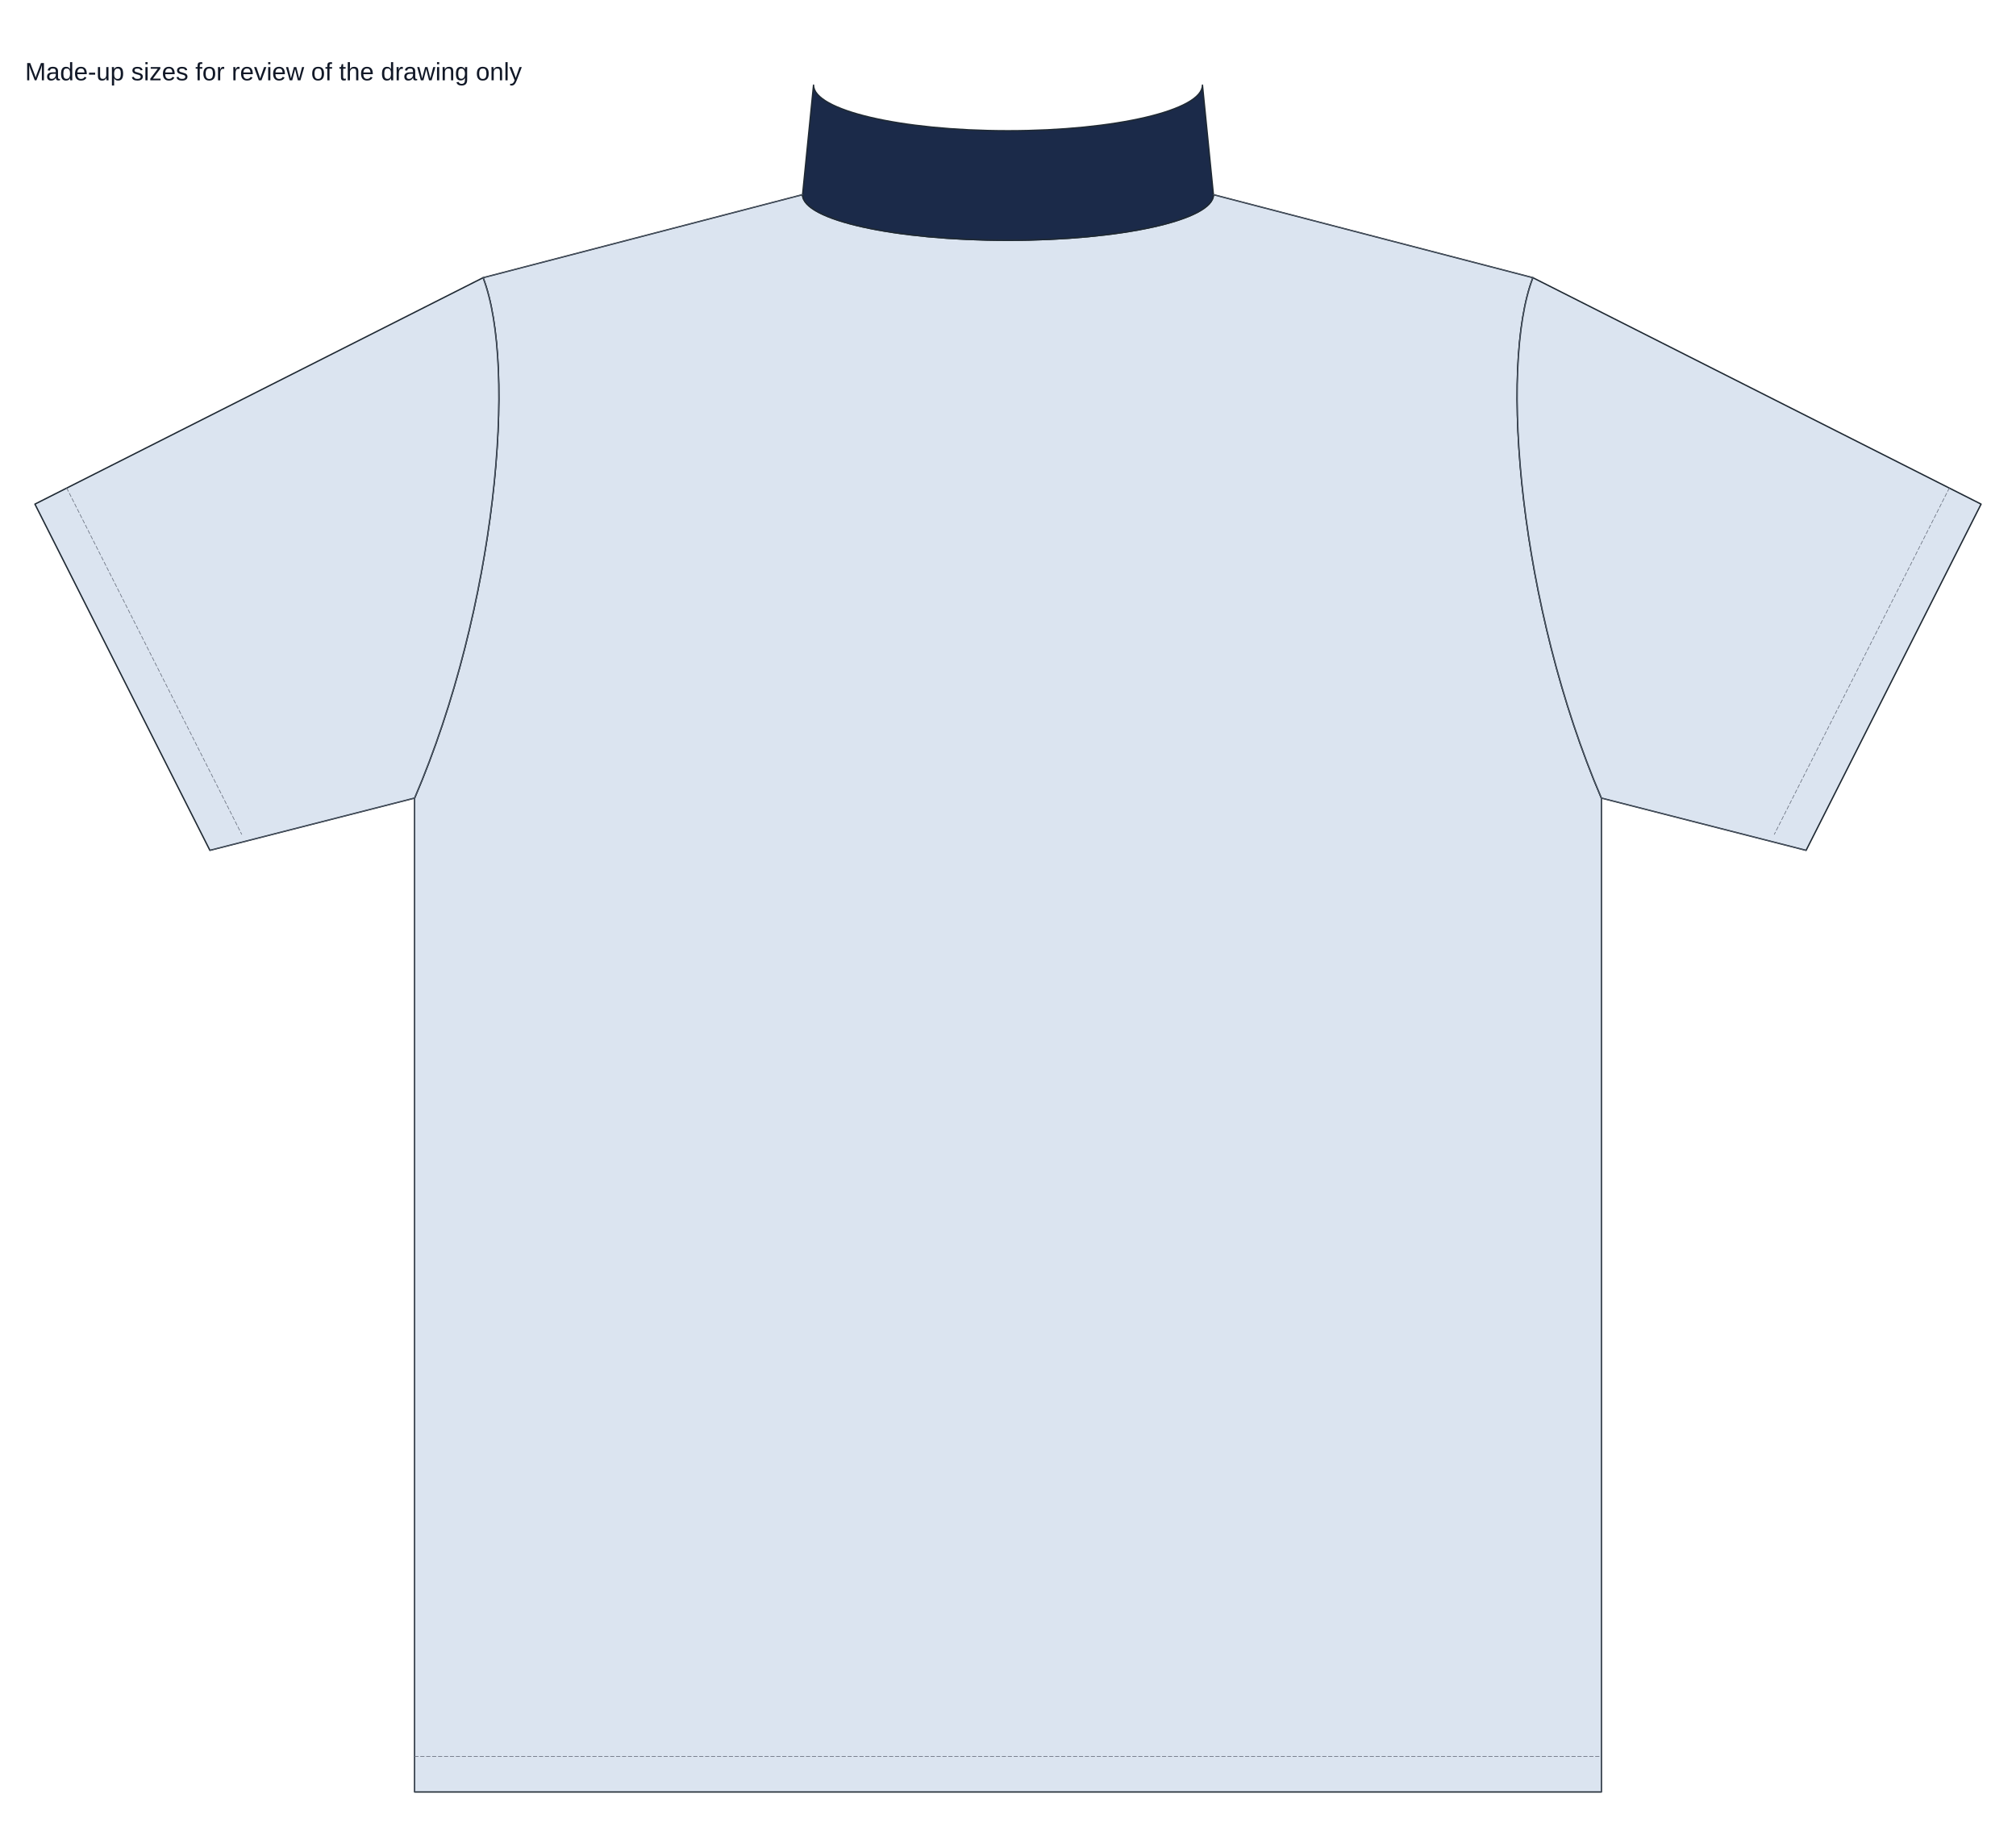
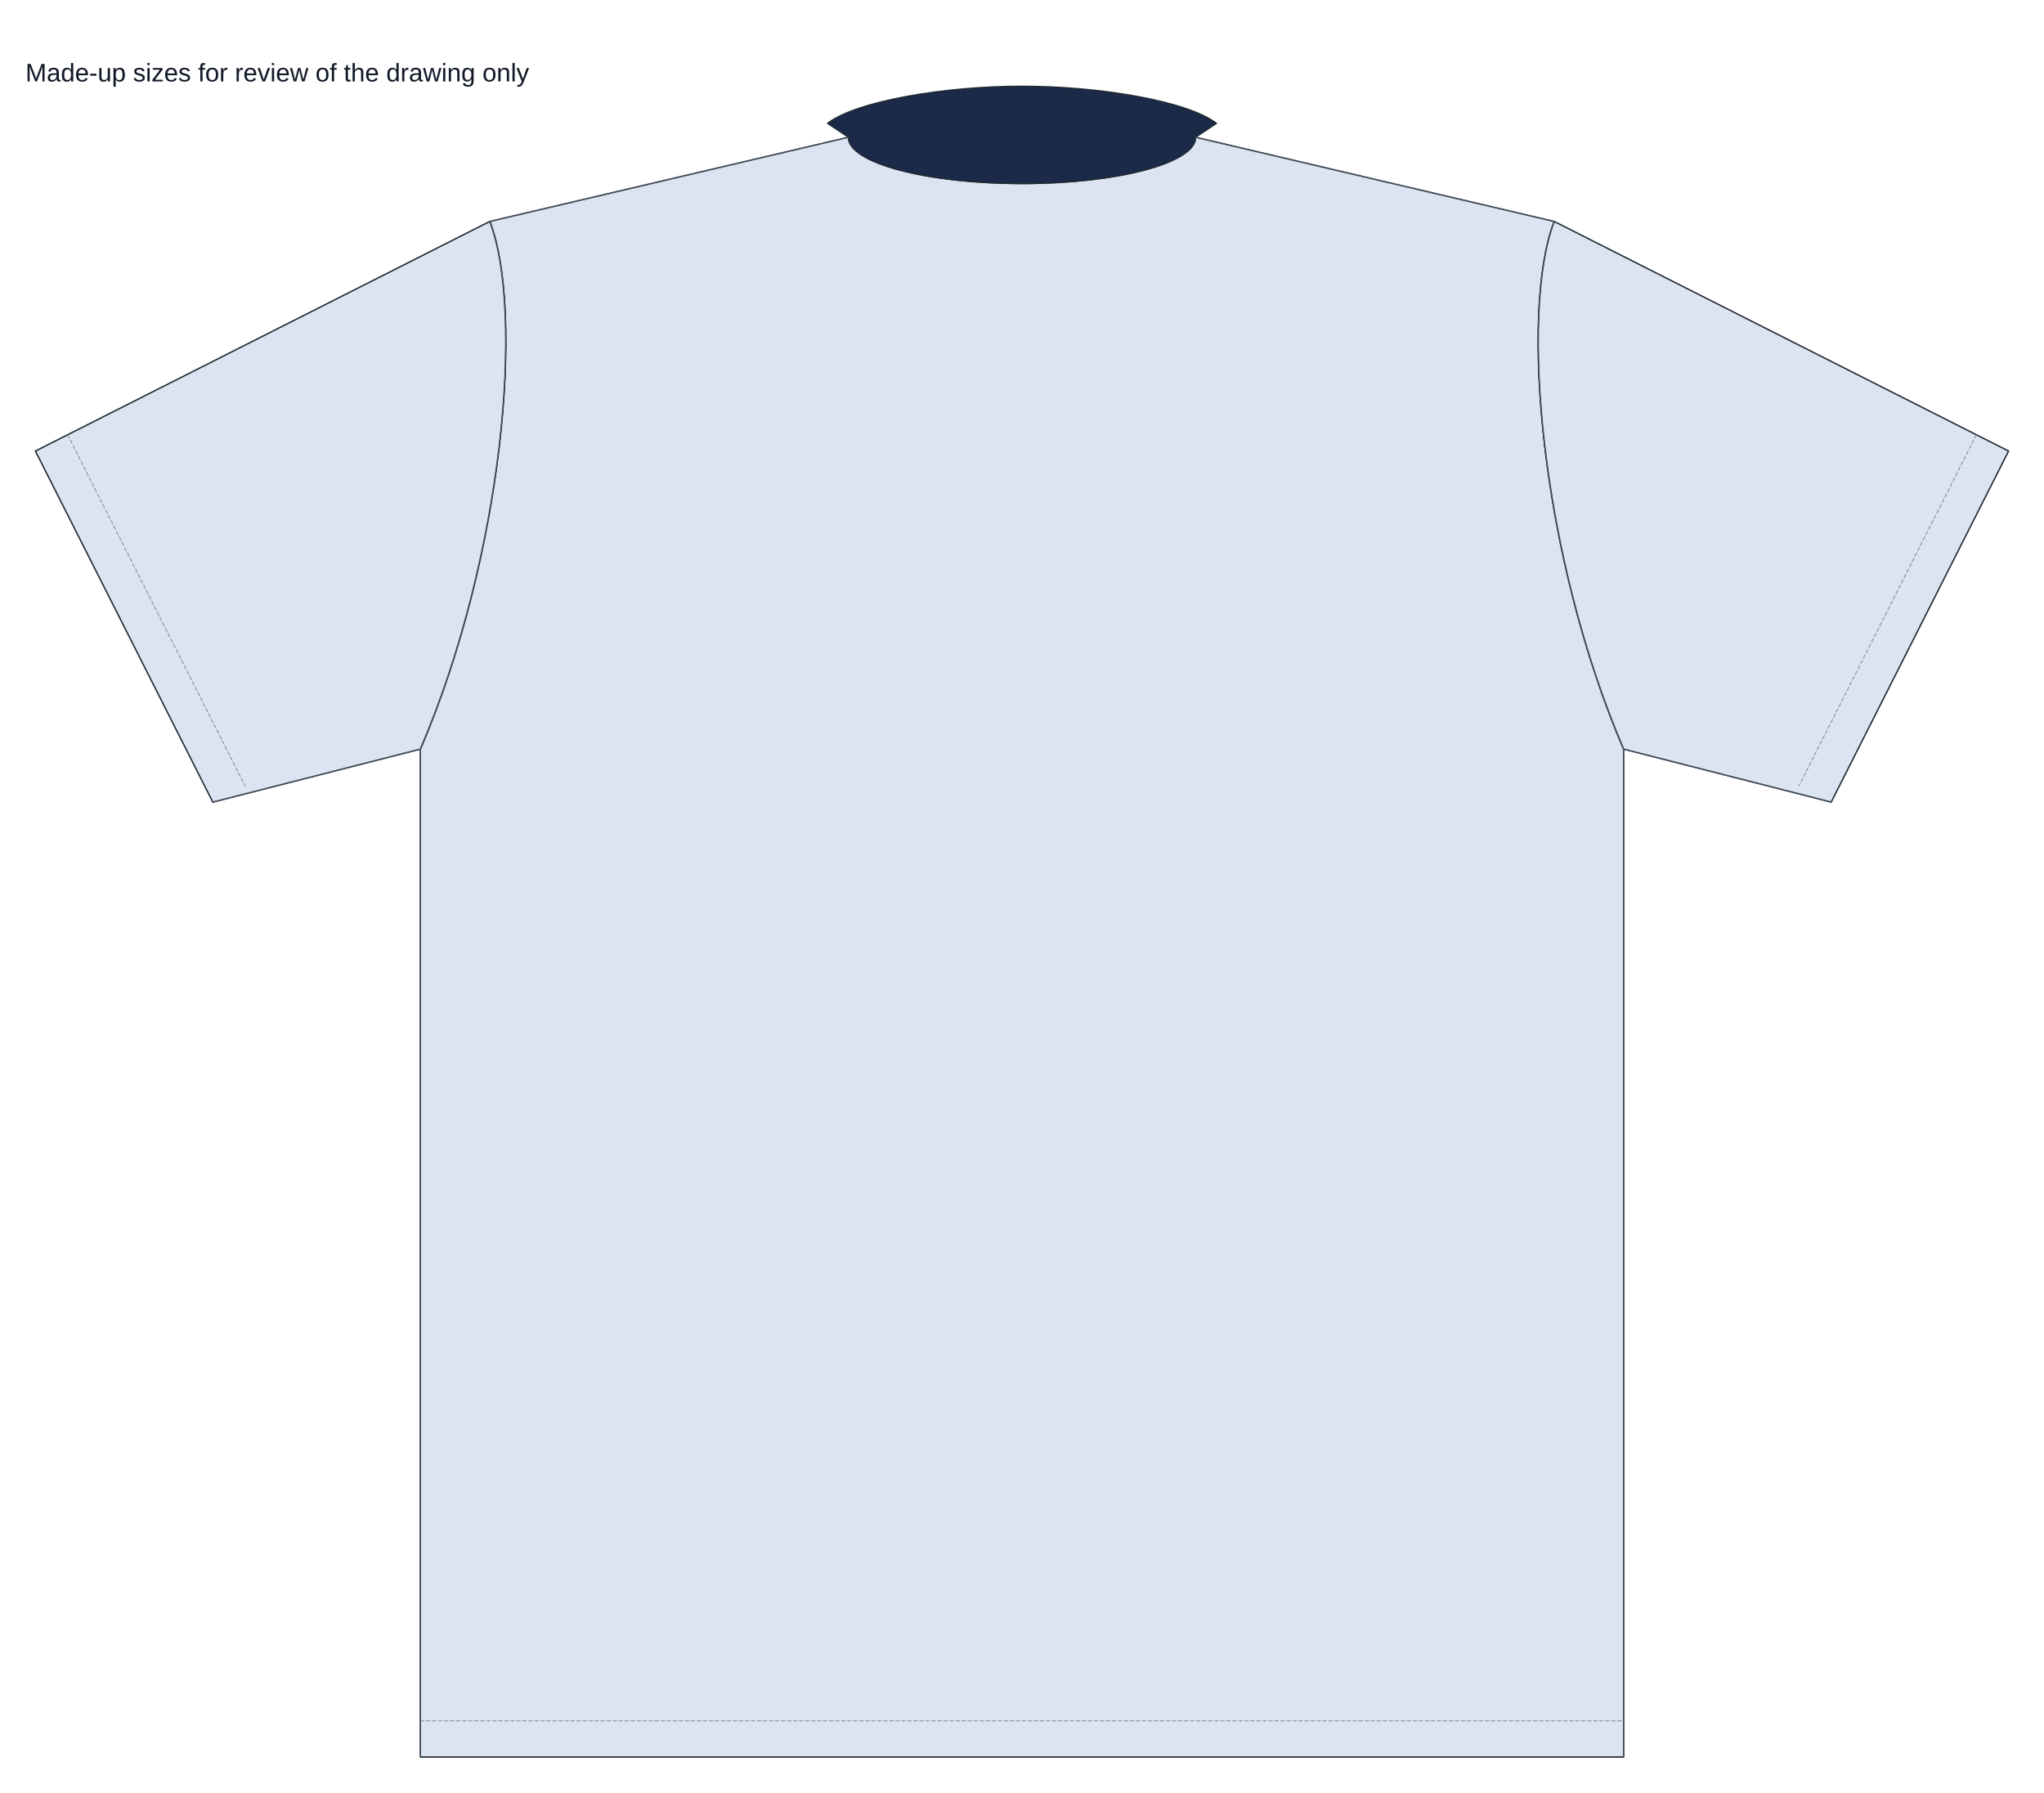
- <svg xmlns="http://www.w3.org/2000/svg" width="883.32mm" height="800.6mm" viewBox="-4416.6 -853 8833.2 8006" role="img">
+ <svg xmlns="http://www.w3.org/2000/svg" width="883.32mm" height="774.6mm" viewBox="-4416.6 -593 8833.2 7746" role="img">
  <g id="layer-panels">
-     <path d="M 900 0 L 2300 364 C 2149.5 755 2242.4 1809.9 2600 2644.4 L 2600 7000 L 0 7000 L -2600 7000 L -2600 2644.4 C -2242.4 1809.9 -2149.5 755 -2300 364 L -900 0 C -900 110.5 -497.1 200 0 200 C 497.1 200 900 110.5 900 0 Z" fill="#dbe4f0" stroke="#1f2933" stroke-width="6" stroke-linejoin="round" stroke-linecap="round" data-name="Body back" />
+     <path d="M 750 0 L 2300 364 C 2149.5 755 2242.4 1809.9 2600 2644.4 L 2600 7000 L 0 7000 L -2600 7000 L -2600 2644.4 C -2242.4 1809.9 -2149.5 755 -2300 364 L -750 0 C -750 110.5 -414.2 200 0 200 C 414.2 200 750 110.5 750 0 Z" fill="#dbe4f0" stroke="#1f2933" stroke-width="6" stroke-linejoin="round" stroke-linecap="round" data-name="Body back" />
    <path d="M -2300 364 L -4263.6 1356.2 L -3496.9 2873.5 L -2600 2644.4 C -2242.4 1809.9 -2149.5 755 -2300 364 Z" fill="#dbe4f0" stroke="#1f2933" stroke-width="6" stroke-linejoin="round" stroke-linecap="round" data-name="Left sleeve" />
    <path d="M 2300 364 L 4263.6 1356.2 L 3496.9 2873.5 L 2600 2644.4 C 2242.4 1809.9 2149.5 755 2300 364 Z" fill="#dbe4f0" stroke="#1f2933" stroke-width="6" stroke-linejoin="round" stroke-linecap="round" data-name="Right sleeve" />
-     <path d="M 900 0 C 900 110.5 497.1 200 0 200 C -497.1 200 -900 110.5 -900 0 L -852 -480 C -852 -369.5 -470.5 -280 0 -280 C 470.5 -280 852 -369.5 852 -480 Z" fill="#1b2a49" stroke="#1f2933" stroke-width="6" stroke-linejoin="round" stroke-linecap="round" data-name="Collar" />
+     <path d="M 750 0 C 750 110.5 414.2 200 0 200 C -414.2 200 -750 110.5 -750 0 L -840 -60 C -714 -156 -336 -220 0 -220 C 336 -220 714 -156 840 -60 Z" fill="#1b2a49" stroke="#1f2933" stroke-width="6" stroke-linejoin="round" stroke-linecap="round" data-name="Collar" />
  </g>
  <g id="layer-seams">
    <path d="M 2300 364 C 2149.5 755 2242.4 1809.9 2600 2644.4" fill="none" stroke="#4b5563" stroke-width="4" stroke-linejoin="round" stroke-linecap="round" data-name="Armhole seam, right" />
    <path d="M -2300 364 C -2149.5 755 -2242.4 1809.9 -2600 2644.4" fill="none" stroke="#4b5563" stroke-width="4" stroke-linejoin="round" stroke-linecap="round" data-name="Armhole seam, left" />
    <path d="M 2600 2644.4 L 2600 7000" fill="none" stroke="#4b5563" stroke-width="4" stroke-linejoin="round" stroke-linecap="round" data-name="Side seam, right" />
    <path d="M -2600 2644.4 L -2600 7000" fill="none" stroke="#4b5563" stroke-width="4" stroke-linejoin="round" stroke-linecap="round" data-name="Side seam, left" />
    <path d="M 2600 2644.4 L 3496.9 2873.5" fill="none" stroke="#4b5563" stroke-width="4" stroke-linejoin="round" stroke-linecap="round" data-name="Underarm seam, right" />
    <path d="M -2600 2644.4 L -3496.9 2873.5" fill="none" stroke="#4b5563" stroke-width="4" stroke-linejoin="round" stroke-linecap="round" data-name="Underarm seam, left" />
-     <path d="M 900 0 L 2300 364" fill="none" stroke="#4b5563" stroke-width="4" stroke-linejoin="round" stroke-linecap="round" data-name="Shoulder seam, right" />
-     <path d="M -900 0 L -2300 364" fill="none" stroke="#4b5563" stroke-width="4" stroke-linejoin="round" stroke-linecap="round" data-name="Shoulder seam, left" />
+     <path d="M 750 0 L 2300 364" fill="none" stroke="#4b5563" stroke-width="4" stroke-linejoin="round" stroke-linecap="round" data-name="Shoulder seam, right" />
+     <path d="M -750 0 L -2300 364" fill="none" stroke="#4b5563" stroke-width="4" stroke-linejoin="round" stroke-linecap="round" data-name="Shoulder seam, left" />
  </g>
  <g id="layer-stitching">
    <path d="M -2600 6844 L 2600 6844" fill="none" stroke="#6b7280" stroke-width="3" stroke-dasharray="16 10" stroke-linejoin="round" stroke-linecap="round" data-name="Hem stitching" />
    <path d="M 4124.3 1285.8 L 3357.7 2803.1" fill="none" stroke="#6b7280" stroke-width="3" stroke-dasharray="16 10" stroke-linejoin="round" stroke-linecap="round" data-name="Sleeve hem stitching, right" />
    <path d="M -4124.3 1285.8 L -3357.7 2803.1" fill="none" stroke="#6b7280" stroke-width="3" stroke-dasharray="16 10" stroke-linejoin="round" stroke-linecap="round" data-name="Sleeve hem stitching, left" />
  </g>
  <g id="layer-details" />
  <g id="layer-artwork" />
  <g id="layer-note">
-     <text x="-4306.6" y="-501" font-size="110" text-anchor="start" fill="#111827" font-family="Geist, Arial, Helvetica, sans-serif">Made-up sizes for review of the drawing only</text>
+     <text x="-4306.6" y="-241" font-size="110" text-anchor="start" fill="#111827" font-family="Geist, Arial, Helvetica, sans-serif">Made-up sizes for review of the drawing only</text>
  </g>
</svg>
